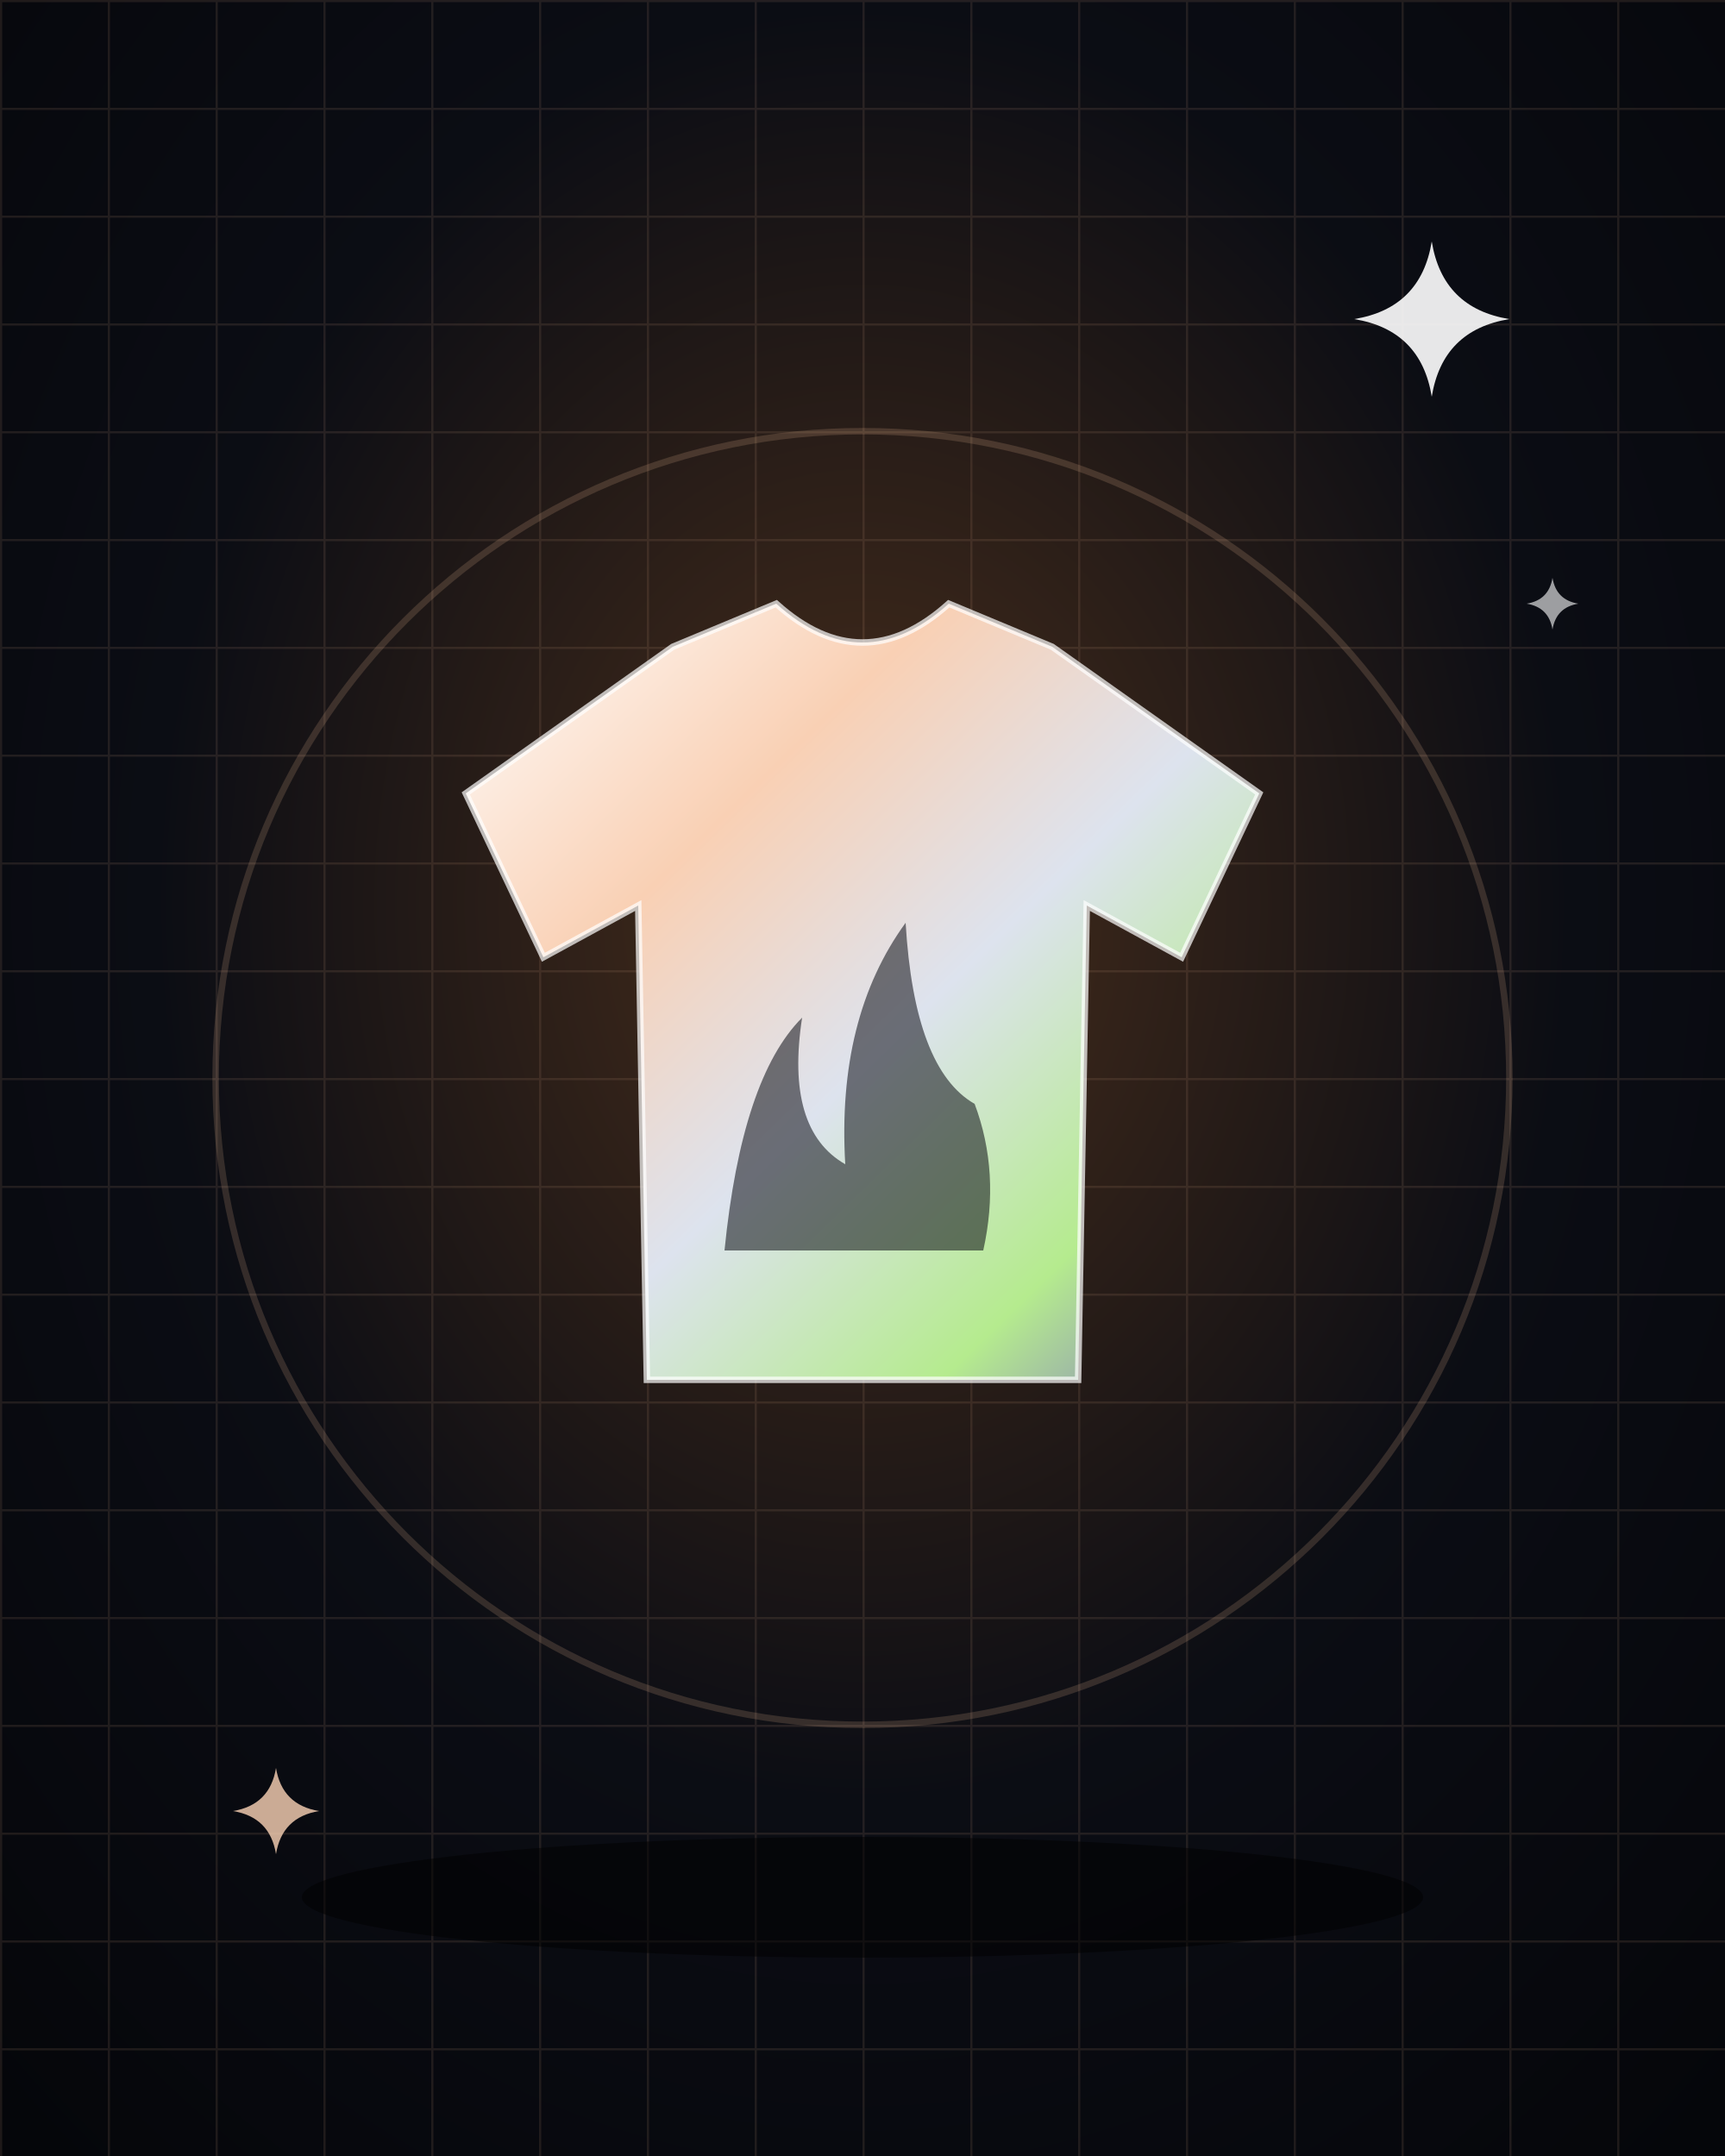
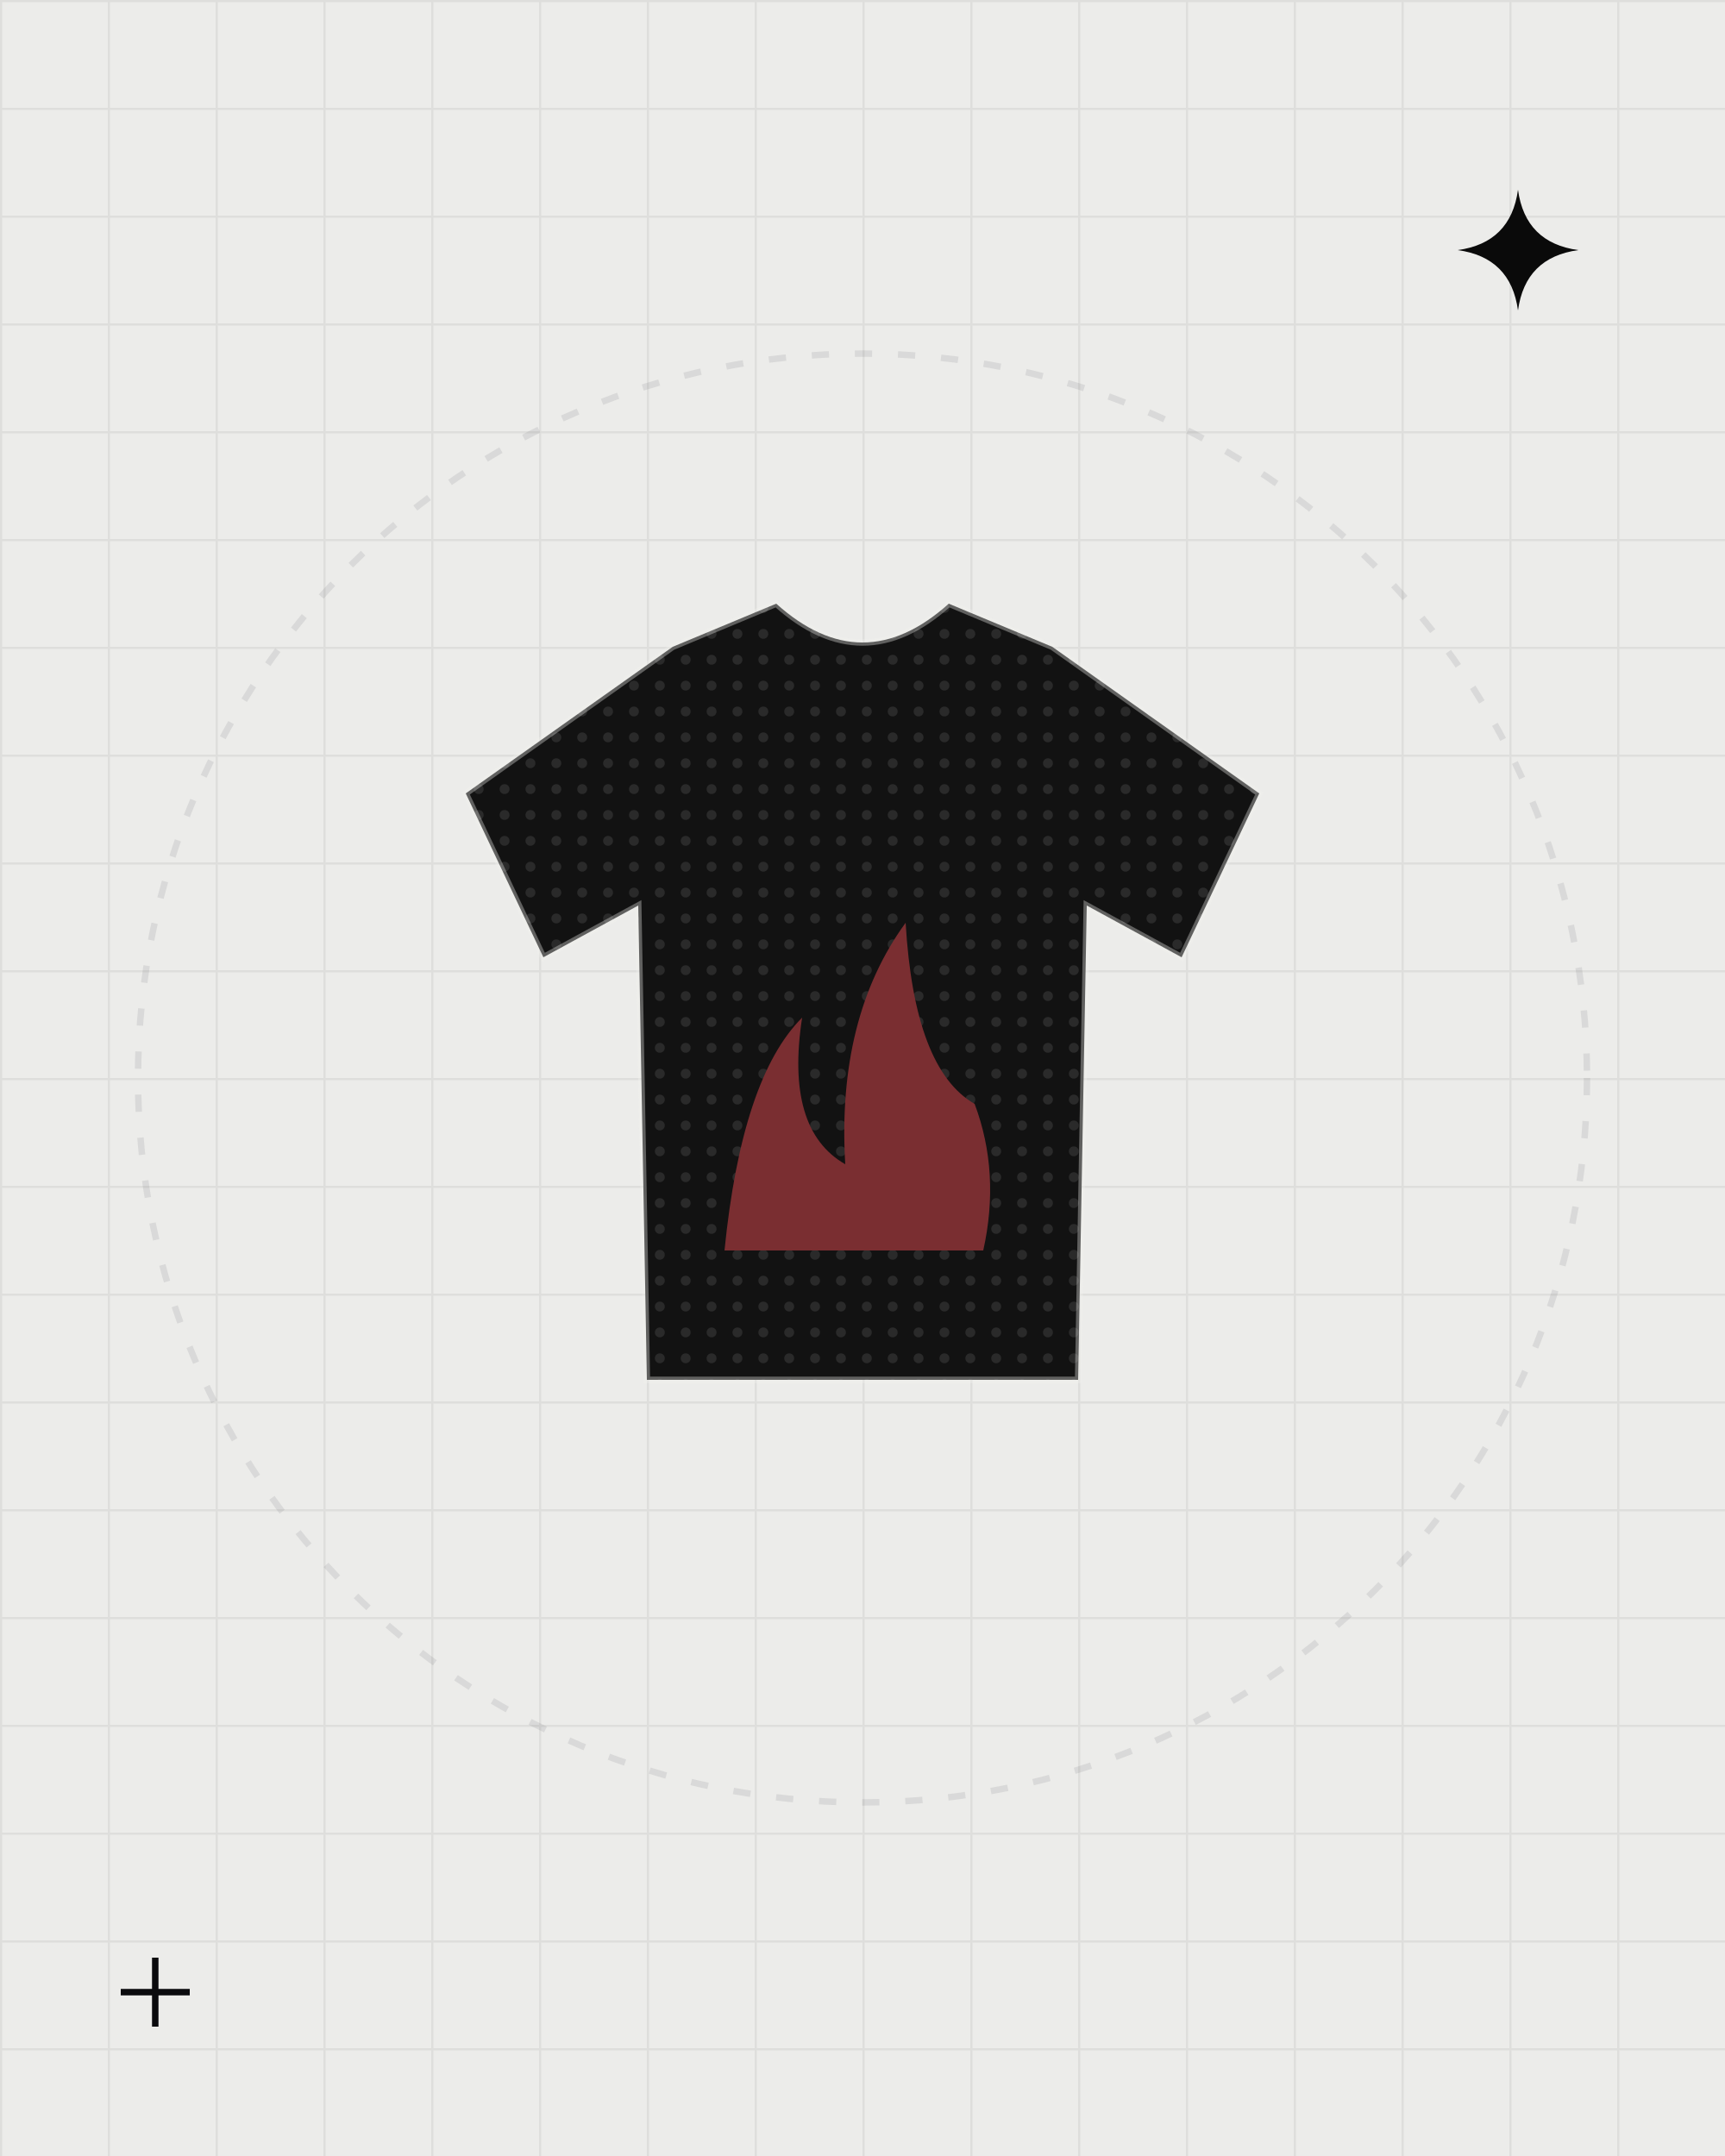
<svg xmlns="http://www.w3.org/2000/svg" viewBox="0 0 400 500" width="400" height="500">
  <defs>
-     <radialGradient id="bg" cx=".5" cy=".42" r=".75">
-       <stop offset="0" stop-color="hsl(25,45%,20%)" />
-       <stop offset=".55" stop-color="#0B0D14" />
-       <stop offset="1" stop-color="#05060A" />
-     </radialGradient>
-     <linearGradient id="c" x1="0" y1="0" x2="1" y2="1">
-       <stop offset="0" stop-color="#FFFFFF" />
-       <stop offset=".3" stop-color="hsl(25,85%,84%)" />
-       <stop offset=".55" stop-color="#DDE3EE" />
-       <stop offset=".8" stop-color="hsl(95,70%,74%)" />
-       <stop offset="1" stop-color="#7F74C4" />
-     </linearGradient>
+     <pattern id="c" width="6" height="6" patternUnits="userSpaceOnUse">
+       <rect width="6" height="6" fill="#121212" />
+       <circle cx="3" cy="3" r="1.15" fill="#2a2a2a" />
+     </pattern>
    <pattern id="grid" width="25" height="25" patternUnits="userSpaceOnUse">
-       <path d="M25 0H0V25" fill="none" stroke="hsl(25,60%,70%)" stroke-opacity=".12" />
+       <path d="M25 0H0V25" fill="none" stroke="#0b0b0e" stroke-opacity=".06" />
    </pattern>
    <pattern id="mesh" width="10" height="10" patternUnits="userSpaceOnUse">
-       <path d="M0 5L5 0L10 5L5 10Z" fill="none" stroke="#FFFFFF" stroke-opacity=".75" stroke-width="1.2" />
+       <path d="M0 5L5 0L10 5L5 10Z" fill="none" stroke="#121212" stroke-opacity=".85" stroke-width="1.3" />
    </pattern>
  </defs>
-   <rect width="400" height="500" fill="url(#bg)" />
+   <rect width="400" height="500" fill="#ececea" />
  <rect width="400" height="500" fill="url(#grid)" />
-   <circle cx="200" cy="250" r="150" fill="none" stroke="hsl(25,70%,75%)" stroke-opacity=".18" stroke-width="1.5" />
-   <ellipse cx="200" cy="440" rx="130" ry="14" fill="#000" opacity=".5" />
-   <path d="M156 150L180 140Q200 158 220 140L244 150L292 184L274 222L252 210L250 320L150 320L148 210L126 222L108 184Z" fill="url(#c)" stroke="rgba(255,255,255,.7)" stroke-width="1.5" />
-   <path d="M168 290Q172 250 186 236Q182 262 196 270Q194 236 210 214Q212 248 226 256Q232 272 228 290Z" fill="#0B0D14" opacity=".55" />
-   <path d="M332 56Q334.52 71.48 350 74Q334.52 76.52 332 92Q329.48 76.52 314 74Q329.48 71.48 332 56Z" fill="#FFFFFF" opacity=".9" />
-   <path d="M64 410Q65.4 418.6 74 420Q65.4 421.4 64 430Q62.6 421.4 54 420Q62.6 418.6 64 410Z" fill="hsl(25,90%,85%)" opacity=".8" />
-   <path d="M360 134Q360.84 139.16 366 140Q360.84 140.84 360 146Q359.16 140.84 354 140Q359.16 139.16 360 134Z" fill="#FFFFFF" opacity=".6" />
+   <circle cx="200" cy="250" r="168" fill="none" stroke="#0b0b0e" stroke-opacity=".08" stroke-width="1.5" stroke-dasharray="4 6" />
+   <path d="M156 150L180 140Q200 158 220 140L244 150L292 184L274 222L252 210L250 320L150 320L148 210L126 222L108 184Z" fill="url(#c)" stroke="#f0f0ee" stroke-opacity=".35" stroke-width="1.5" />
+   <path d="M168 290Q172 250 186 236Q182 262 196 270Q194 236 210 214Q212 248 226 256Q232 272 228 290Z" fill="#7a2e31" />
+   <path d="M352 44Q353.68 56.32 366 58Q353.68 59.68 352 72Q350.32 59.68 338 58Q350.32 56.32 352 44Z" fill="#0a0a0a" />
+   <path d="M28 462h16M36 454v16" stroke="#0b0b0e" stroke-width="1.5" />
</svg>
